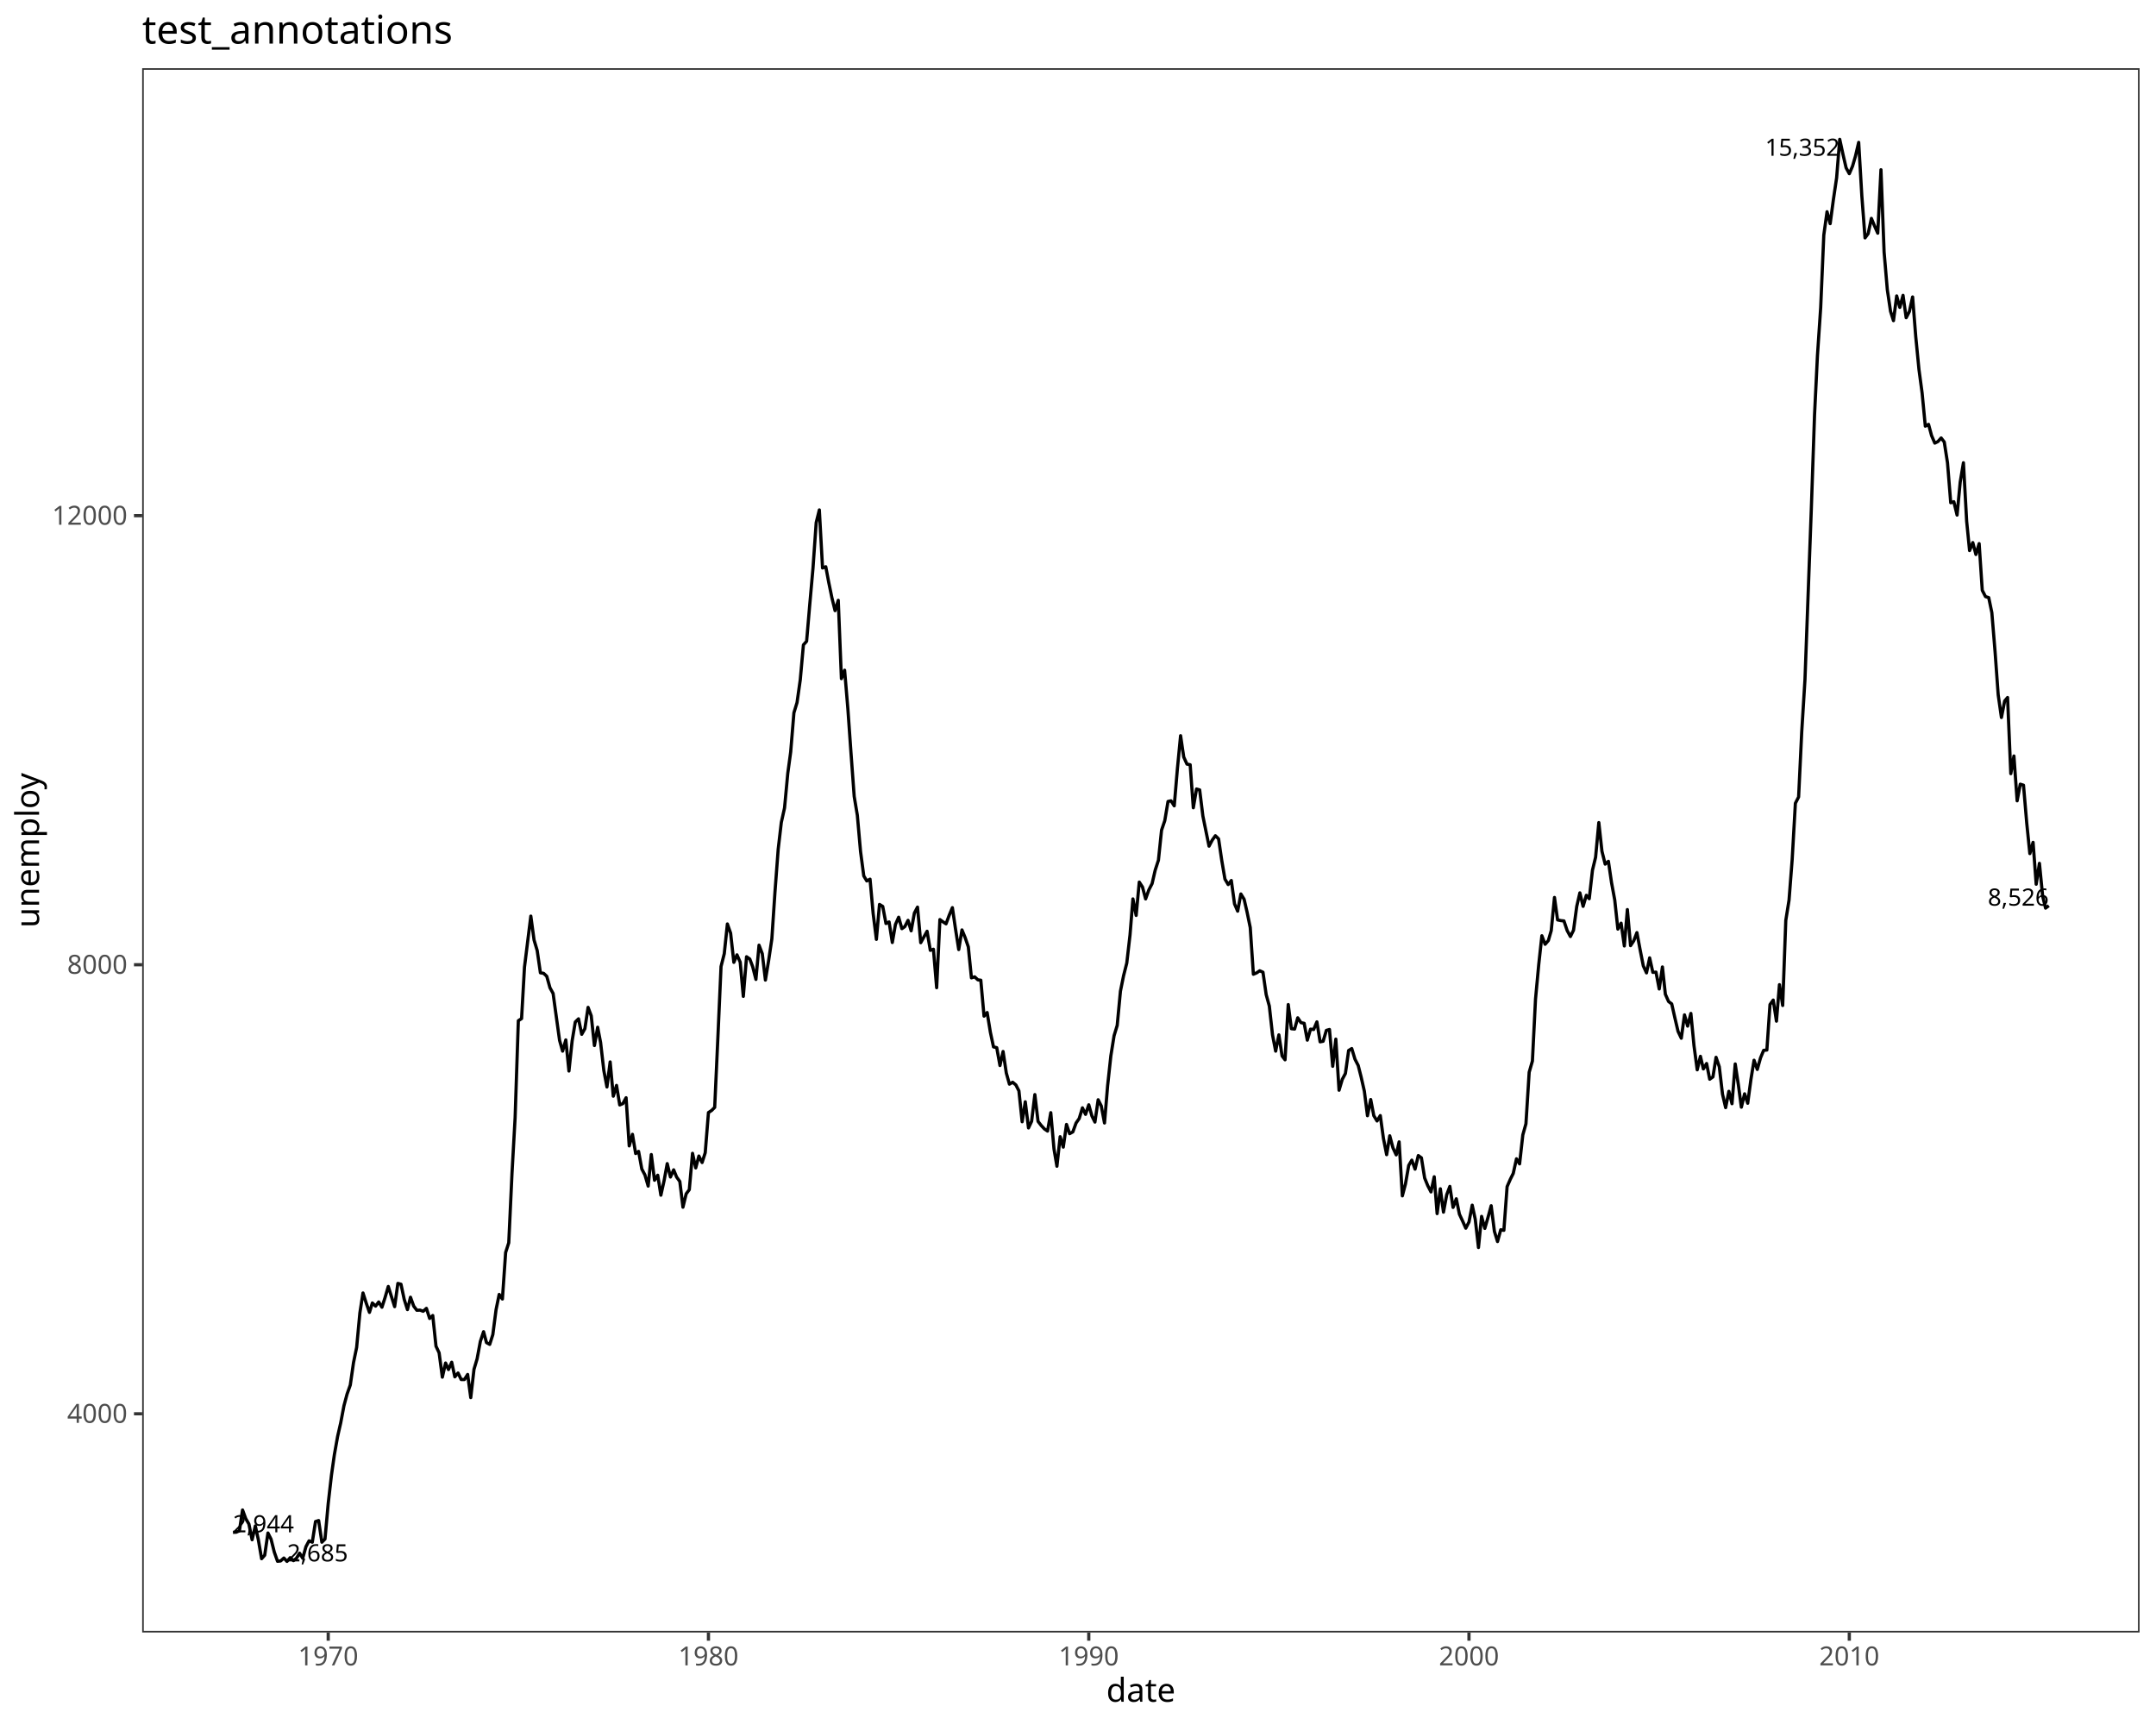
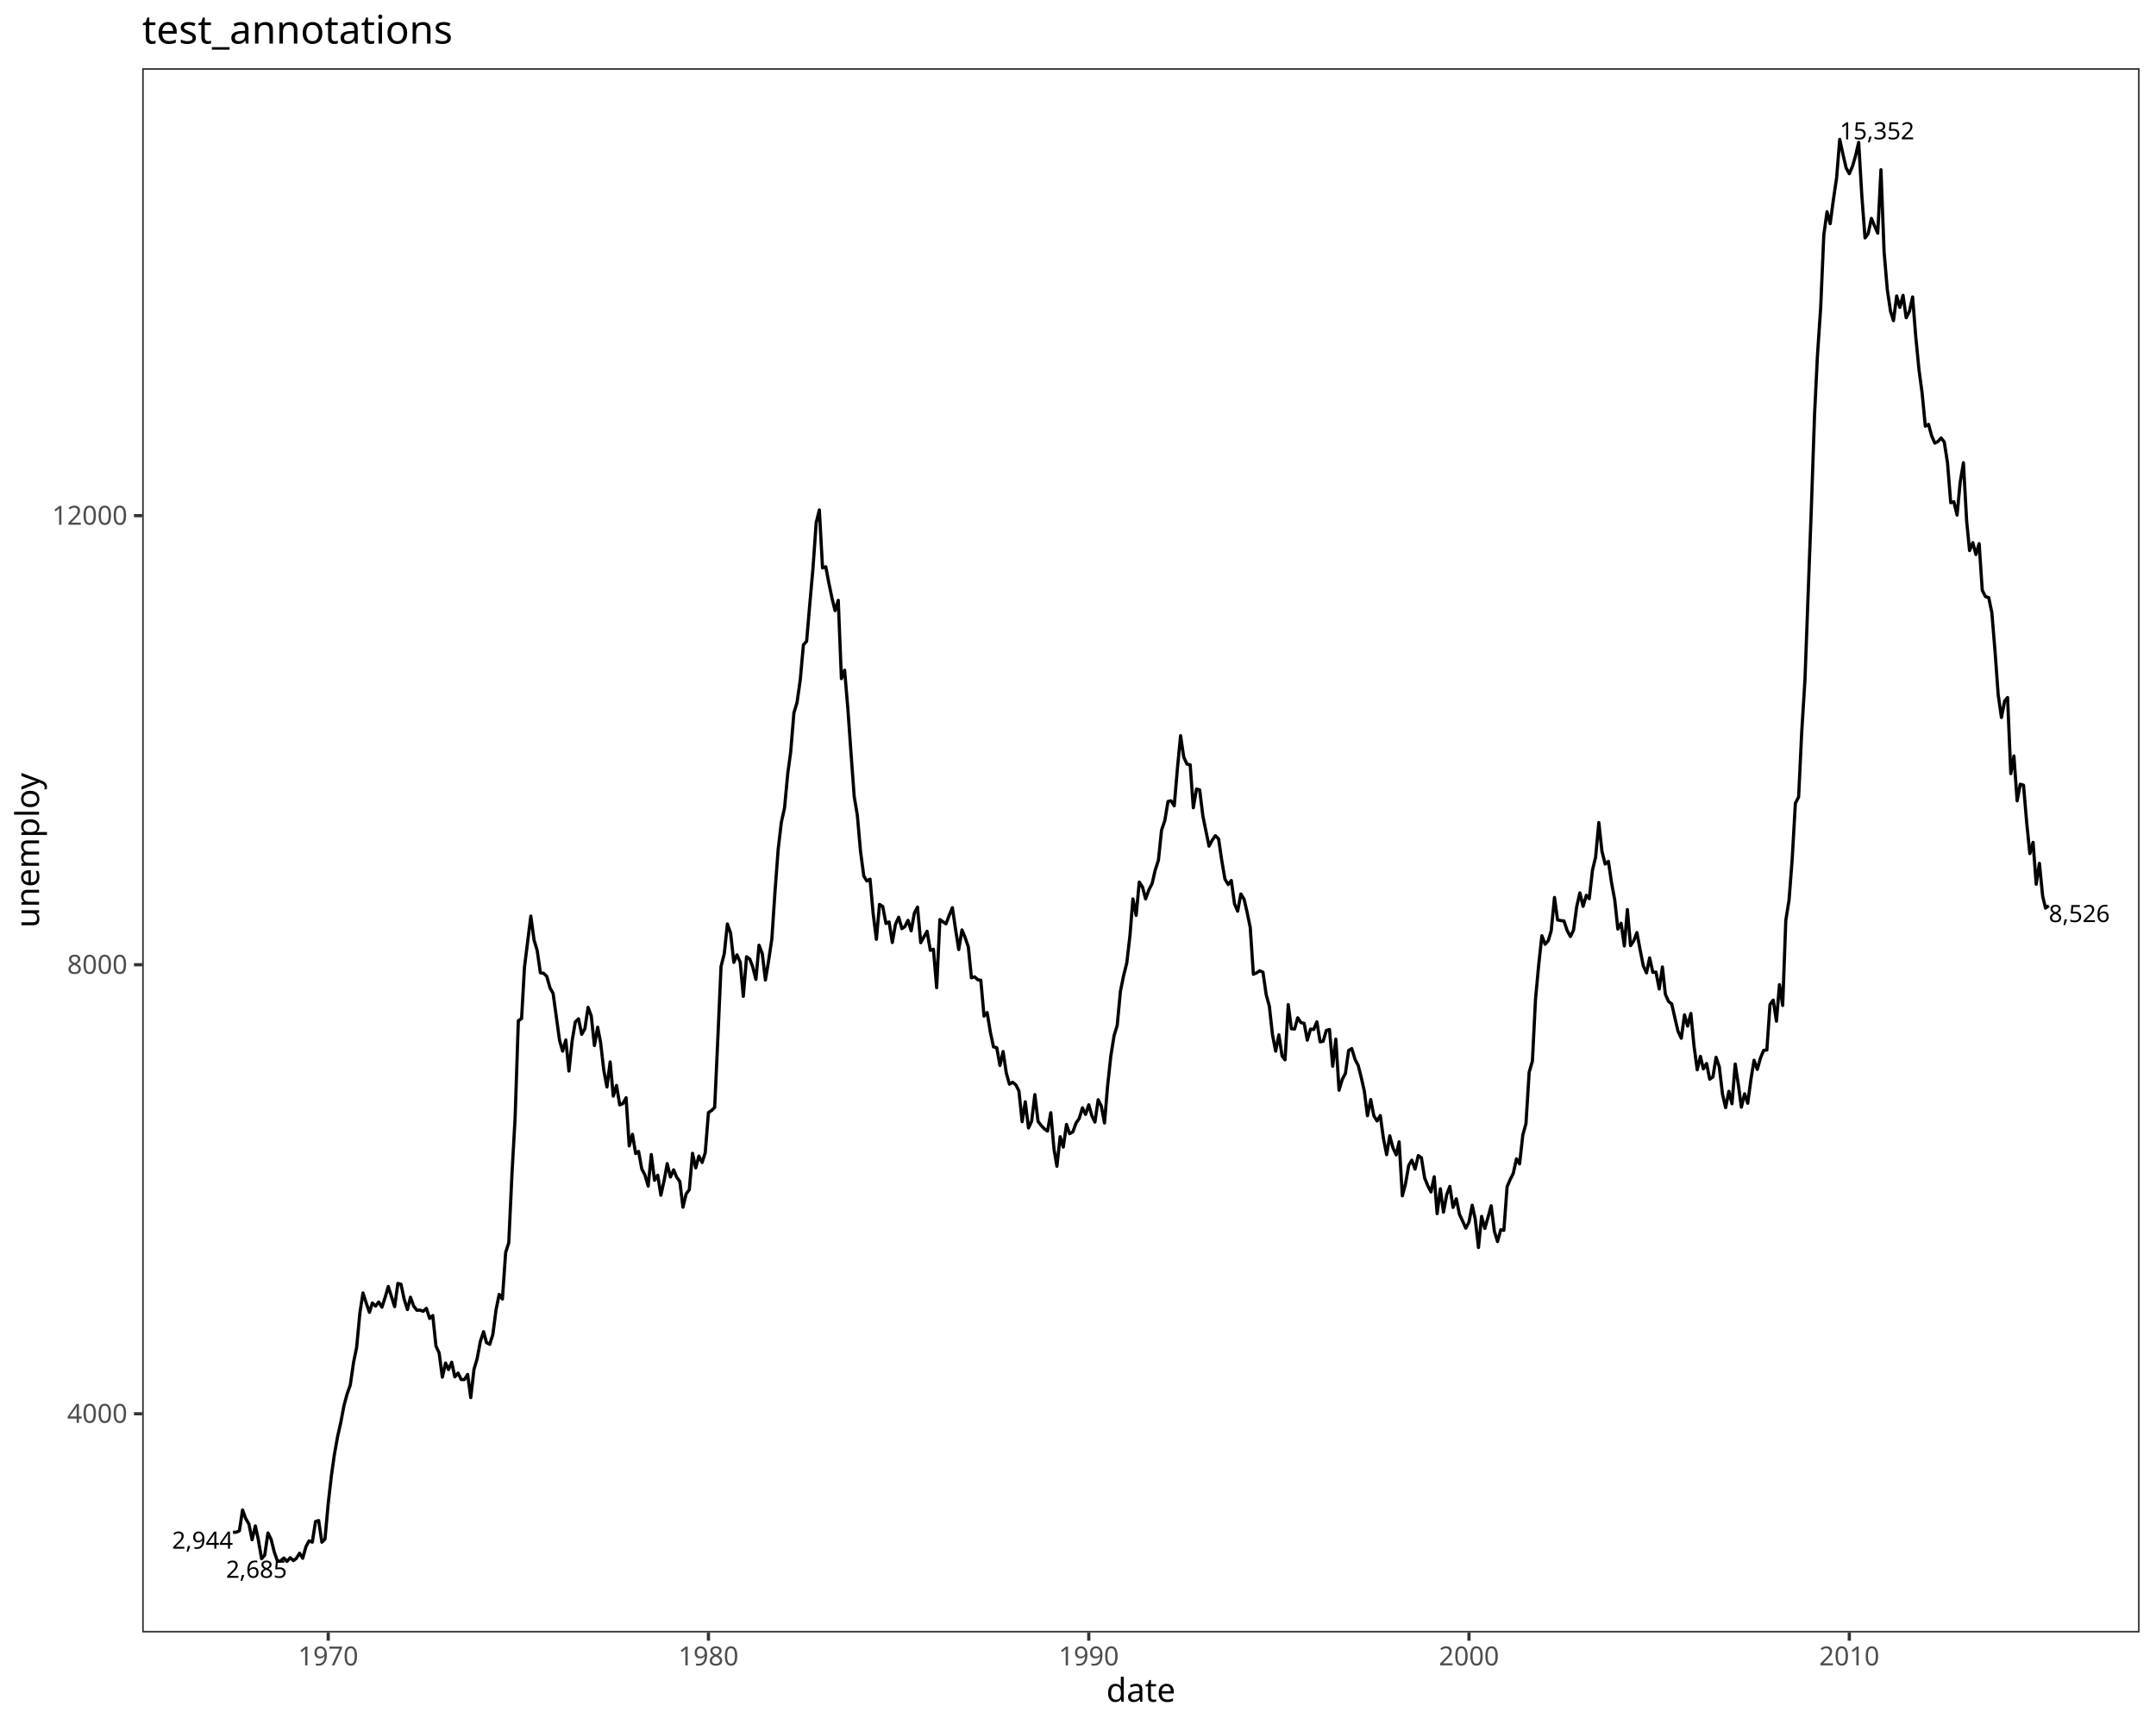
<svg xmlns="http://www.w3.org/2000/svg" class="svglite" data-engine-version="2.0" width="720.00pt" height="576.00pt" viewBox="0 0 720.00 576.00">
  <defs>
    <style type="text/css">
    .svglite line, .svglite polyline, .svglite polygon, .svglite path, .svglite rect, .svglite circle {
      fill: none;
      stroke: #000000;
      stroke-linecap: round;
      stroke-linejoin: round;
      stroke-miterlimit: 10.00;
    }
  </style>
  </defs>
  <rect width="100%" height="100%" style="stroke: none; fill: #FFFFFF;" />
  <defs>
    <clipPath id="cpMC4wMHw3MjAuMDB8MC4wMHw1NzYuMDA=">
      <rect x="0.00" y="0.00" width="720.00" height="576.00" />
    </clipPath>
  </defs>
  <g clip-path="url(#cpMC4wMHw3MjAuMDB8MC4wMHw1NzYuMDA=)">
    <rect x="0.00" y="0.00" width="720.00" height="576.00" style="stroke-width: 1.07; stroke: #FFFFFF; fill: #FFFFFF;" />
  </g>
  <defs>
    <clipPath id="cpNDcuNDh8NzE0LjUyfDIyLjc4fDU0NS4xMQ==">
      <rect x="47.48" y="22.78" width="667.04" height="522.33" />
    </clipPath>
  </defs>
  <g clip-path="url(#cpNDcuNDh8NzE0LjUyfDIyLjc4fDU0NS4xMQ==)">
    <rect x="47.48" y="22.78" width="667.04" height="522.33" style="stroke-width: 1.07; stroke: none; fill: #FFFFFF;" />
    <polyline points="77.80,511.66 78.88,511.62 79.95,511.14 81.00,504.20 82.07,507.09 83.12,508.89 84.19,514.14 85.27,509.52 86.28,514.17 87.36,520.47 88.40,519.31 89.48,511.89 90.52,513.95 91.60,518.26 92.68,521.33 93.72,521.22 94.80,520.25 95.84,521.37 96.92,520.13 98.00,521.11 98.97,520.36 100.05,518.63 101.09,520.32 102.17,516.46 103.21,514.51 104.29,514.96 105.37,508.06 106.41,507.73 107.49,514.96 108.53,513.91 109.61,502.03 110.69,492.58 111.66,485.76 112.74,479.68 113.78,475.11 114.86,469.41 115.90,465.52 116.98,462.48 118.06,454.98 119.10,449.92 120.18,438.41 121.22,431.74 122.30,435.11 123.38,438.22 124.35,435.08 125.43,436.13 126.47,434.74 127.55,436.50 128.59,433.28 129.67,429.57 130.75,433.01 131.79,436.31 132.87,428.55 133.91,428.82 134.99,433.88 136.07,437.29 137.08,433.16 138.16,436.13 139.20,437.51 140.28,437.47 141.32,437.85 142.40,436.88 143.48,440.25 144.52,439.27 145.60,449.51 146.64,451.72 147.72,459.85 148.80,455.13 149.77,457.31 150.85,454.87 151.89,459.74 152.97,458.47 154.01,460.64 155.09,460.64 156.17,458.95 157.21,466.68 158.29,457.23 159.33,453.74 160.41,447.93 161.49,444.67 162.46,448.31 163.54,448.91 164.58,445.65 165.66,437.32 166.70,432.23 167.78,433.76 168.86,418.21 169.90,414.98 170.98,391.85 172.02,373.26 173.10,340.83 174.18,340.12 175.15,322.95 176.23,314.26 177.27,305.90 178.35,313.88 179.39,317.37 180.47,324.83 181.55,325.01 182.59,325.99 183.67,329.85 184.71,331.72 185.79,339.60 186.87,347.39 187.88,350.99 188.95,347.24 190.00,357.63 191.07,347.54 192.12,341.25 193.20,340.20 194.27,345.37 195.32,343.50 196.39,336.37 197.44,339.18 198.51,349.12 199.59,343.01 200.57,348.11 201.64,357.40 202.69,362.95 203.76,354.59 204.81,366.03 205.89,362.43 206.96,368.95 208.01,368.50 209.08,366.55 210.13,382.63 211.21,378.77 212.28,385.18 213.26,384.47 214.33,390.35 215.38,392.34 216.46,396.05 217.50,385.52 218.58,394.10 219.65,392.42 220.70,399.09 221.78,394.22 222.82,388.55 223.90,393.02 224.97,390.62 225.95,393.02 227.03,394.52 228.07,403.10 229.15,398.64 230.19,397.25 231.27,385.11 232.34,389.98 233.39,386.01 234.47,388.18 235.51,384.92 236.59,371.50 237.66,370.79 238.67,369.77 239.75,346.19 240.79,322.73 241.87,318.45 242.91,308.52 243.99,311.59 245.07,321.34 246.11,318.83 247.19,321.27 248.23,332.70 249.31,319.47 250.39,320.22 251.36,322.80 252.44,327.04 253.48,315.61 254.56,318.45 255.61,327.26 256.68,320.78 257.76,313.51 258.80,297.91 259.88,283.55 260.92,274.63 262.00,269.76 263.08,258.21 264.05,251.09 265.13,238.01 266.17,234.60 267.25,226.99 268.30,215.33 269.37,214.13 270.45,201.53 271.49,189.84 272.57,174.51 273.62,170.27 274.69,189.65 275.77,189.24 276.74,194.37 277.82,199.62 278.87,203.90 279.94,200.45 280.99,226.61 282.06,223.80 283.14,236.58 284.19,251.39 285.26,265.94 286.31,272.23 287.38,284.34 288.46,292.48 289.47,294.16 290.55,293.56 291.59,305.03 292.67,313.66 293.71,302.00 294.79,302.67 295.87,308.37 296.91,307.85 297.99,314.71 299.03,308.71 300.11,306.27 301.19,310.09 302.16,309.42 303.24,307.32 304.28,310.81 305.36,304.88 306.40,302.90 307.48,314.78 308.56,312.83 309.60,310.96 310.68,317.33 311.72,316.96 312.80,329.81 313.88,307.06 314.85,307.77 315.93,308.48 316.97,305.67 318.05,303.08 319.09,310.17 320.17,317.07 321.25,310.51 322.29,313.02 323.37,316.17 324.41,326.51 325.49,326.18 326.57,327.19 327.54,327.30 328.62,339.30 329.66,338.10 330.74,344.70 331.78,349.57 332.86,349.83 333.94,355.79 334.98,351.11 336.06,358.30 337.10,362.01 338.18,361.38 339.26,362.28 340.27,364.26 341.35,374.57 342.39,367.90 343.47,376.63 344.51,374.42 345.59,365.50 346.66,374.46 347.71,375.81 348.79,376.97 349.83,377.68 350.91,371.54 351.98,383.64 352.96,389.42 354.04,379.56 355.08,383.04 356.16,375.47 357.20,378.55 358.28,377.95 359.36,374.98 360.40,373.49 361.48,369.92 362.52,372.10 363.60,368.91 364.67,372.70 365.65,374.68 366.73,367.22 367.77,369.29 368.85,374.98 369.89,362.54 370.97,352.57 372.05,345.82 373.09,342.41 374.17,330.98 375.21,325.84 376.29,321.57 377.37,312.19 378.34,300.16 379.42,305.67 380.46,294.54 381.54,296.19 382.58,300.16 383.66,297.16 384.74,295.06 385.78,290.56 386.86,287.23 387.90,277.22 388.98,274.03 390.06,267.62 391.06,267.40 392.14,269.08 393.19,256.75 394.26,245.66 395.31,252.78 396.38,255.14 397.46,255.36 398.51,269.72 399.58,263.46 400.63,263.76 401.70,272.46 402.78,277.78 403.76,282.54 404.83,280.52 405.88,279.06 406.95,280.11 408.00,287.27 409.07,293.53 410.15,295.36 411.20,294.01 412.27,301.81 413.32,304.25 414.39,298.51 415.47,300.27 416.45,304.51 417.52,309.72 418.57,325.31 419.64,324.86 420.69,324.15 421.77,324.64 422.84,332.10 423.89,335.92 424.96,345.56 426.01,350.99 427.08,345.56 428.16,352.60 429.14,353.88 430.21,335.44 431.26,343.50 432.34,343.61 433.38,339.86 434.46,341.47 435.53,341.70 436.58,347.32 437.65,343.65 438.70,343.76 439.78,341.21 440.85,347.88 441.86,347.69 442.94,344.06 443.98,343.76 445.06,356.05 446.10,346.98 447.18,364.04 448.26,360.40 449.30,358.45 450.38,350.77 451.42,350.13 452.50,353.69 453.58,355.79 454.55,359.61 455.63,364.38 456.67,372.55 457.75,367.15 458.79,372.55 459.87,374.31 460.95,372.51 461.99,380.08 463.07,385.56 464.11,379.26 465.19,383.31 466.27,385.63 467.24,381.28 468.32,399.31 469.36,395.34 470.44,389.15 471.48,387.39 472.56,390.39 473.64,385.86 474.68,386.61 475.76,393.35 476.80,395.90 477.88,398.00 478.96,392.94 479.93,405.24 481.01,396.95 482.05,404.75 483.13,398.94 484.18,396.16 485.25,403.17 486.33,400.29 487.37,405.42 488.45,407.75 489.50,410.11 490.57,408.05 491.65,402.42 492.66,407.11 493.74,416.56 494.78,406.17 495.86,410.18 496.90,406.59 497.98,402.61 499.06,411.16 500.10,414.57 501.18,410.63 502.22,410.82 503.30,396.24 504.38,393.77 505.35,391.82 506.43,386.94 507.47,388.63 508.55,378.96 509.59,375.25 510.67,358.04 511.75,354.29 512.79,333.60 513.87,322.02 514.91,312.46 515.99,315.31 517.07,314.07 518.04,310.73 519.12,299.67 520.16,307.17 521.24,307.40 522.28,307.51 523.36,310.73 524.44,312.72 525.48,310.62 526.56,302.64 527.60,298.14 528.68,302.64 529.76,298.96 530.73,300.09 531.81,290.56 532.85,286.25 533.93,274.67 534.97,284.23 536.05,288.54 537.13,287.60 538.17,294.69 539.25,300.54 540.29,310.24 541.37,308.26 542.45,315.87 543.46,303.72 544.53,315.76 545.58,314.18 546.65,311.41 547.70,317.03 548.78,322.50 549.85,324.86 550.90,319.84 551.97,324.68 553.02,324.60 554.10,330.23 555.17,322.88 556.15,331.99 557.22,334.42 558.27,335.21 559.35,339.97 560.39,344.40 561.47,346.68 562.54,338.88 563.59,342.63 564.67,338.40 565.71,349.16 566.79,357.22 567.86,352.72 568.84,356.92 569.92,355.12 570.96,360.36 572.04,359.58 573.08,353.05 574.16,356.20 575.23,365.35 576.28,369.85 577.36,364.41 578.40,368.54 579.48,355.27 580.55,362.35 581.53,369.70 582.61,365.24 583.65,368.39 584.73,360.40 585.77,354.03 586.85,357.10 587.93,353.24 588.97,350.73 590.05,350.62 591.09,335.44 592.17,333.94 593.25,340.98 594.25,328.80 595.33,335.74 596.37,307.32 597.45,300.57 598.50,287.00 599.57,268.22 600.65,266.12 601.69,244.38 602.77,226.99 603.81,198.95 604.89,170.01 605.97,138.52 606.94,118.73 608.02,102.72 609.06,78.50 610.14,70.70 611.19,74.68 612.26,66.69 613.34,59.38 614.38,46.53 615.46,51.51 616.51,56.05 617.58,58.00 618.66,55.49 619.63,52.15 620.71,47.54 621.76,65.38 622.83,79.44 623.88,78.01 624.95,72.92 626.03,75.50 627.08,77.86 628.15,56.68 629.20,84.16 630.27,96.72 631.35,103.96 632.33,107.07 633.40,98.82 634.45,102.64 635.52,98.63 636.57,106.09 637.64,104.03 638.72,99.16 639.77,112.43 640.84,123.37 641.89,131.21 642.96,142.30 644.04,141.70 645.05,145.45 646.13,147.96 647.17,147.44 648.25,146.24 649.29,147.59 650.37,154.52 651.45,167.87 652.49,167.53 653.57,171.99 654.61,161.01 655.69,154.52 656.77,174.06 657.74,183.84 658.82,181.18 659.86,185.15 660.94,181.52 661.98,197.11 663.06,199.21 664.14,199.55 665.18,204.57 666.26,217.65 667.30,232.01 668.38,239.58 669.46,234.07 670.43,232.91 671.51,258.33 672.55,252.44 673.63,267.40 674.67,261.85 675.75,262.19 676.83,274.82 677.87,285.02 678.95,281.27 679.99,295.25 681.07,288.28 682.15,299.26 683.12,303.23 684.20,302.41 " style="stroke-width: 1.07; stroke-linecap: butt;" />
-     <text x="77.80" y="511.66" style="font-size: 7.97px; font-family: sans;" textLength="19.94px" lengthAdjust="spacingAndGlyphs">2,944</text>
-     <text x="684.20" y="302.41" text-anchor="end" style="font-size: 7.97px; font-family: sans;" textLength="19.94px" lengthAdjust="spacingAndGlyphs">8,526</text>
-     <text x="614.38" y="52.01" text-anchor="end" style="font-size: 7.97px; font-family: sans;" textLength="24.37px" lengthAdjust="spacingAndGlyphs">15,352</text>
-     <text x="95.84" y="521.37" style="font-size: 7.97px; font-family: sans;" textLength="19.94px" lengthAdjust="spacingAndGlyphs">2,685</text>
+     <text x="77.80" y="517.14" text-anchor="end" style="font-size: 7.97px; font-family: sans;" textLength="19.94px" lengthAdjust="spacingAndGlyphs">2,944</text>
+     <text x="684.20" y="307.89" style="font-size: 7.97px; font-family: sans;" textLength="19.94px" lengthAdjust="spacingAndGlyphs">8,526</text>
+     <text x="614.38" y="46.53" style="font-size: 7.97px; font-family: sans;" textLength="24.37px" lengthAdjust="spacingAndGlyphs">15,352</text>
+     <text x="95.84" y="526.85" text-anchor="end" style="font-size: 7.97px; font-family: sans;" textLength="19.94px" lengthAdjust="spacingAndGlyphs">2,685</text>
    <rect x="47.48" y="22.78" width="667.04" height="522.33" style="stroke-width: 1.07; stroke: #333333;" />
  </g>
  <g clip-path="url(#cpMC4wMHw3MjAuMDB8MC4wMHw1NzYuMDA=)">
    <text x="42.55" y="475.10" text-anchor="end" style="font-size: 8.80px; fill: #4D4D4D; font-family: sans;" textLength="19.58px" lengthAdjust="spacingAndGlyphs">4000</text>
    <text x="42.55" y="325.16" text-anchor="end" style="font-size: 8.80px; fill: #4D4D4D; font-family: sans;" textLength="19.58px" lengthAdjust="spacingAndGlyphs">8000</text>
    <text x="42.55" y="175.21" text-anchor="end" style="font-size: 8.80px; fill: #4D4D4D; font-family: sans;" textLength="24.47px" lengthAdjust="spacingAndGlyphs">12000</text>
    <polyline points="44.74,472.08 47.48,472.08 " style="stroke-width: 1.07; stroke: #333333; stroke-linecap: butt;" />
    <polyline points="44.74,322.13 47.48,322.13 " style="stroke-width: 1.07; stroke: #333333; stroke-linecap: butt;" />
    <polyline points="44.74,172.18 47.48,172.18 " style="stroke-width: 1.07; stroke: #333333; stroke-linecap: butt;" />
    <polyline points="109.61,547.85 109.61,545.11 " style="stroke-width: 1.07; stroke: #333333; stroke-linecap: butt;" />
    <polyline points="236.59,547.85 236.59,545.11 " style="stroke-width: 1.07; stroke: #333333; stroke-linecap: butt;" />
    <polyline points="363.60,547.85 363.60,545.11 " style="stroke-width: 1.07; stroke: #333333; stroke-linecap: butt;" />
    <polyline points="490.57,547.85 490.57,545.11 " style="stroke-width: 1.07; stroke: #333333; stroke-linecap: butt;" />
    <polyline points="617.58,547.85 617.58,545.11 " style="stroke-width: 1.07; stroke: #333333; stroke-linecap: butt;" />
    <text x="109.61" y="556.10" text-anchor="middle" style="font-size: 8.80px; fill: #4D4D4D; font-family: sans;" textLength="19.58px" lengthAdjust="spacingAndGlyphs">1970</text>
    <text x="236.59" y="556.10" text-anchor="middle" style="font-size: 8.80px; fill: #4D4D4D; font-family: sans;" textLength="19.58px" lengthAdjust="spacingAndGlyphs">1980</text>
    <text x="363.60" y="556.10" text-anchor="middle" style="font-size: 8.80px; fill: #4D4D4D; font-family: sans;" textLength="19.58px" lengthAdjust="spacingAndGlyphs">1990</text>
    <text x="490.57" y="556.10" text-anchor="middle" style="font-size: 8.80px; fill: #4D4D4D; font-family: sans;" textLength="19.58px" lengthAdjust="spacingAndGlyphs">2000</text>
    <text x="617.58" y="556.10" text-anchor="middle" style="font-size: 8.80px; fill: #4D4D4D; font-family: sans;" textLength="19.58px" lengthAdjust="spacingAndGlyphs">2010</text>
    <text x="381.00" y="568.24" text-anchor="middle" style="font-size: 11.00px; font-family: sans;" textLength="21.41px" lengthAdjust="spacingAndGlyphs">date</text>
    <text transform="translate(13.05,283.95) rotate(-90)" text-anchor="middle" style="font-size: 11.00px; font-family: sans;" textLength="47.70px" lengthAdjust="spacingAndGlyphs">unemploy</text>
    <text x="47.48" y="14.56" style="font-size: 13.20px; font-family: sans;" textLength="96.89px" lengthAdjust="spacingAndGlyphs">test_annotations</text>
  </g>
</svg>
